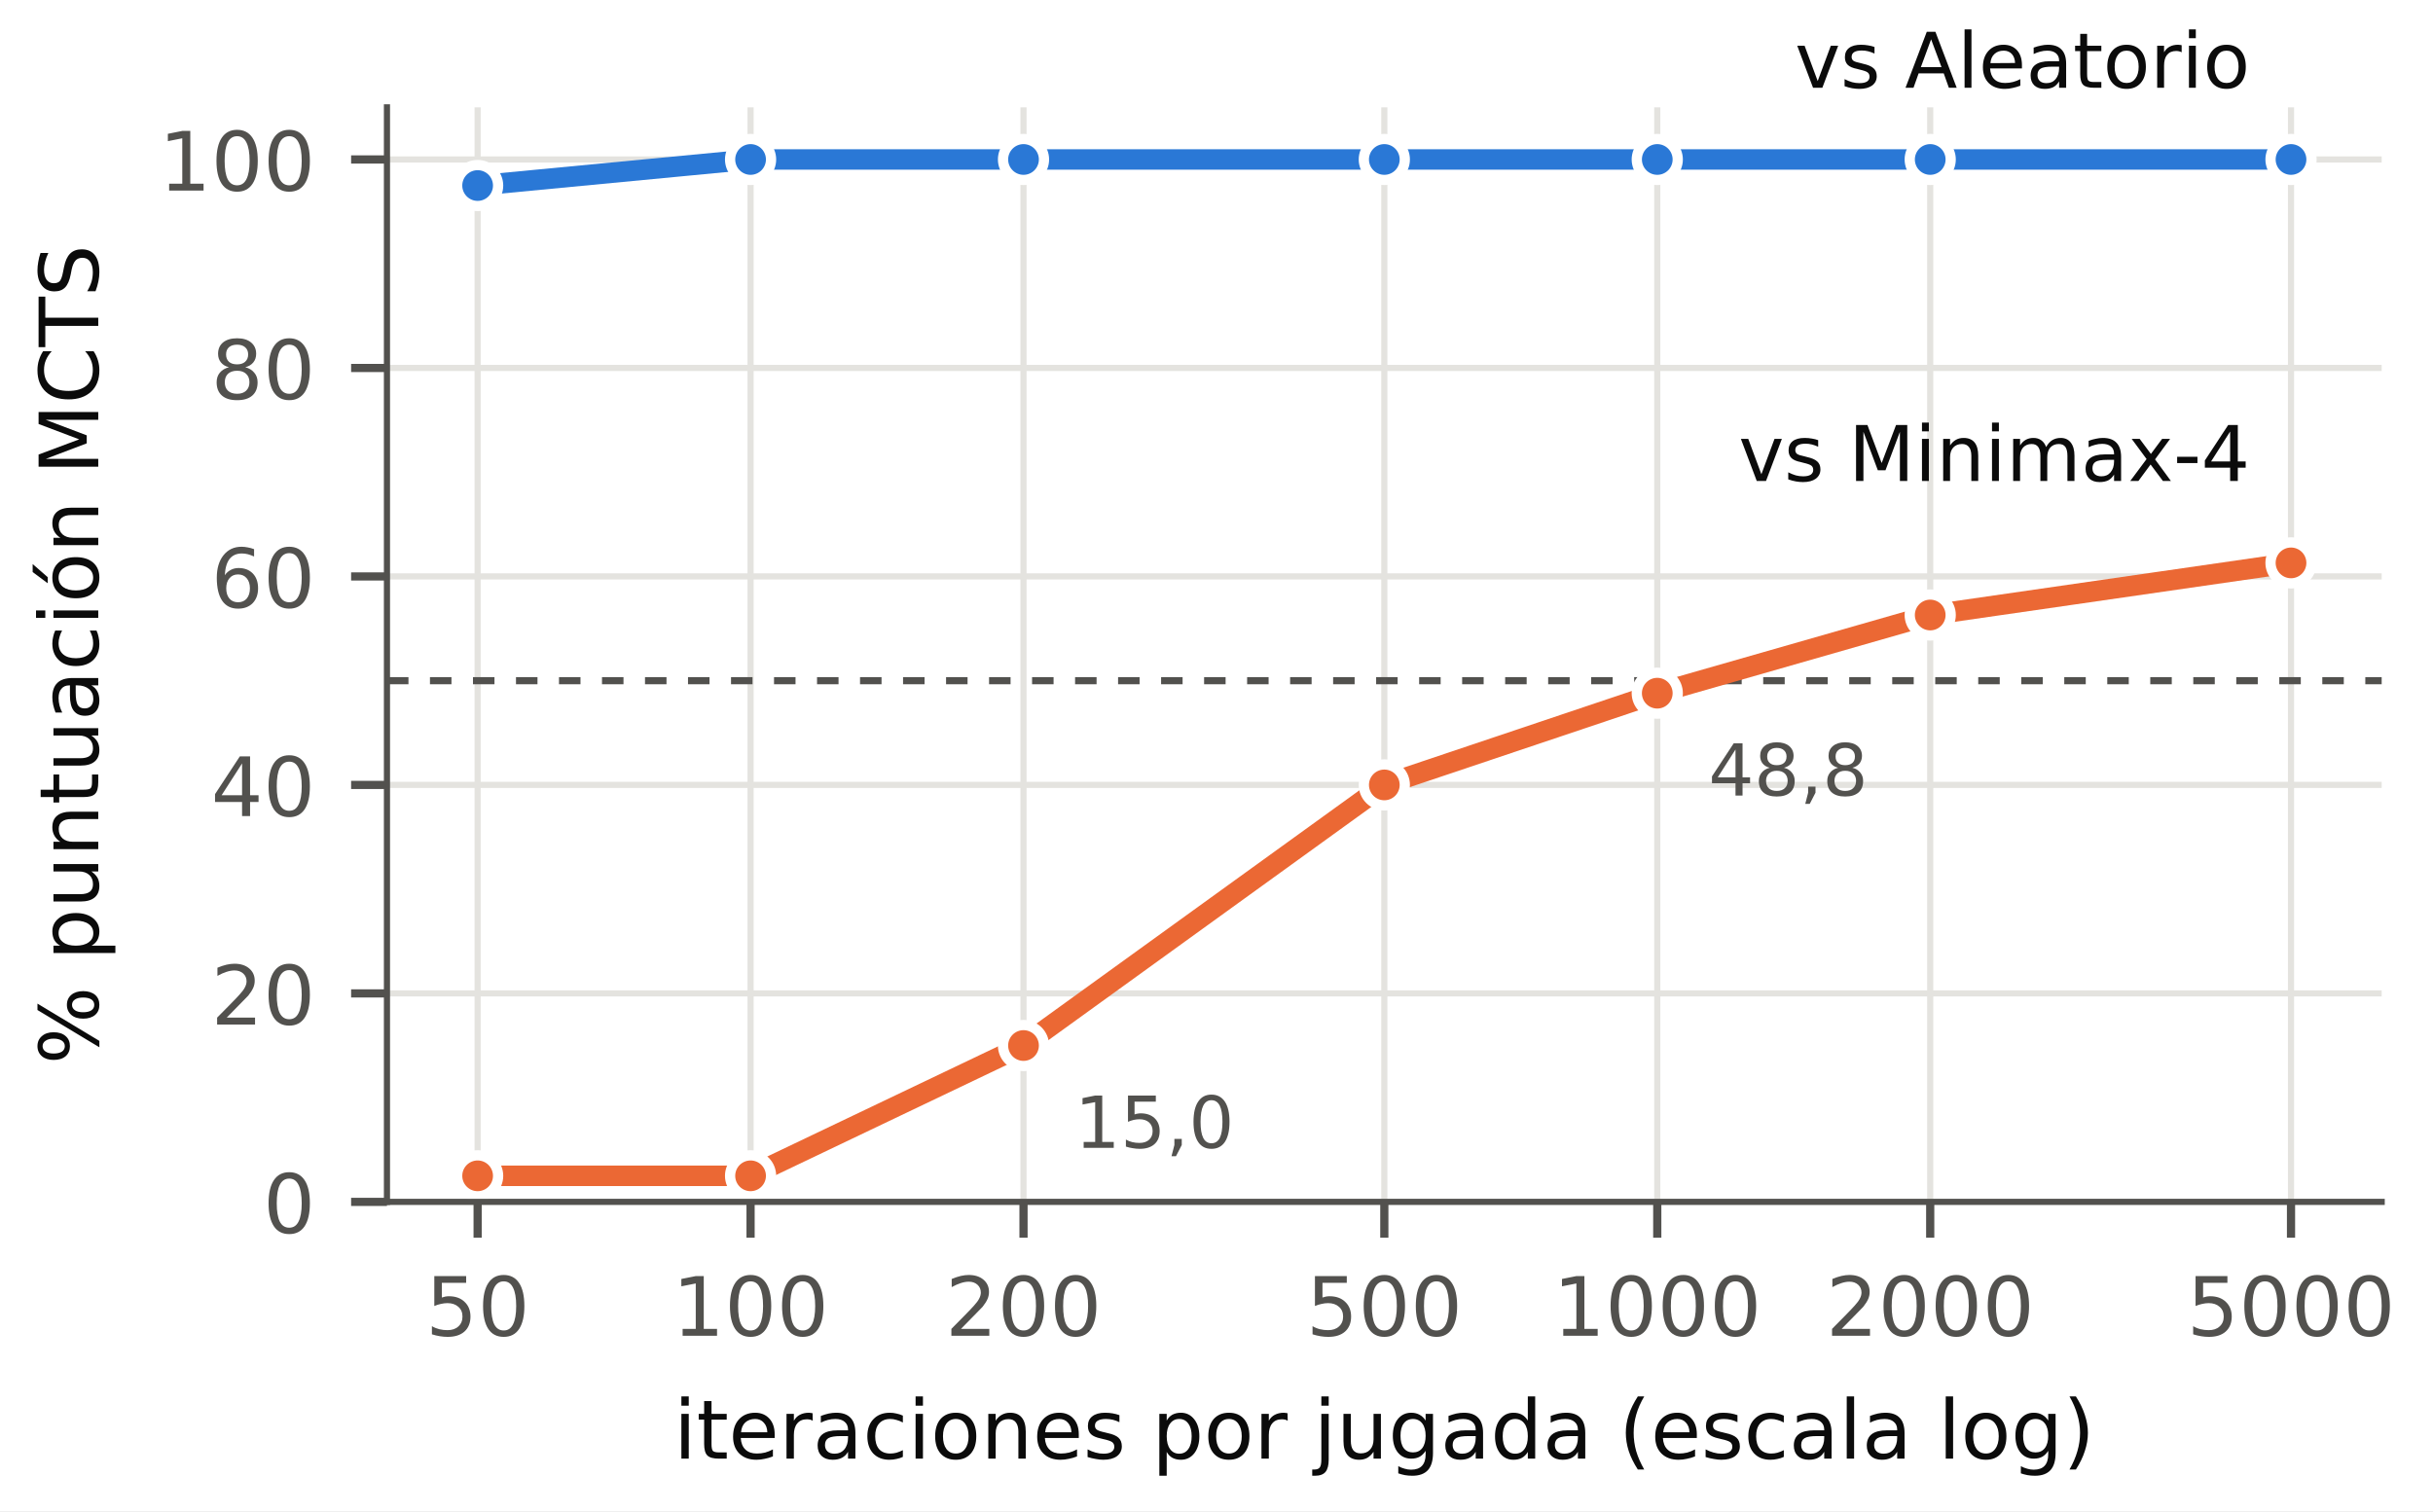
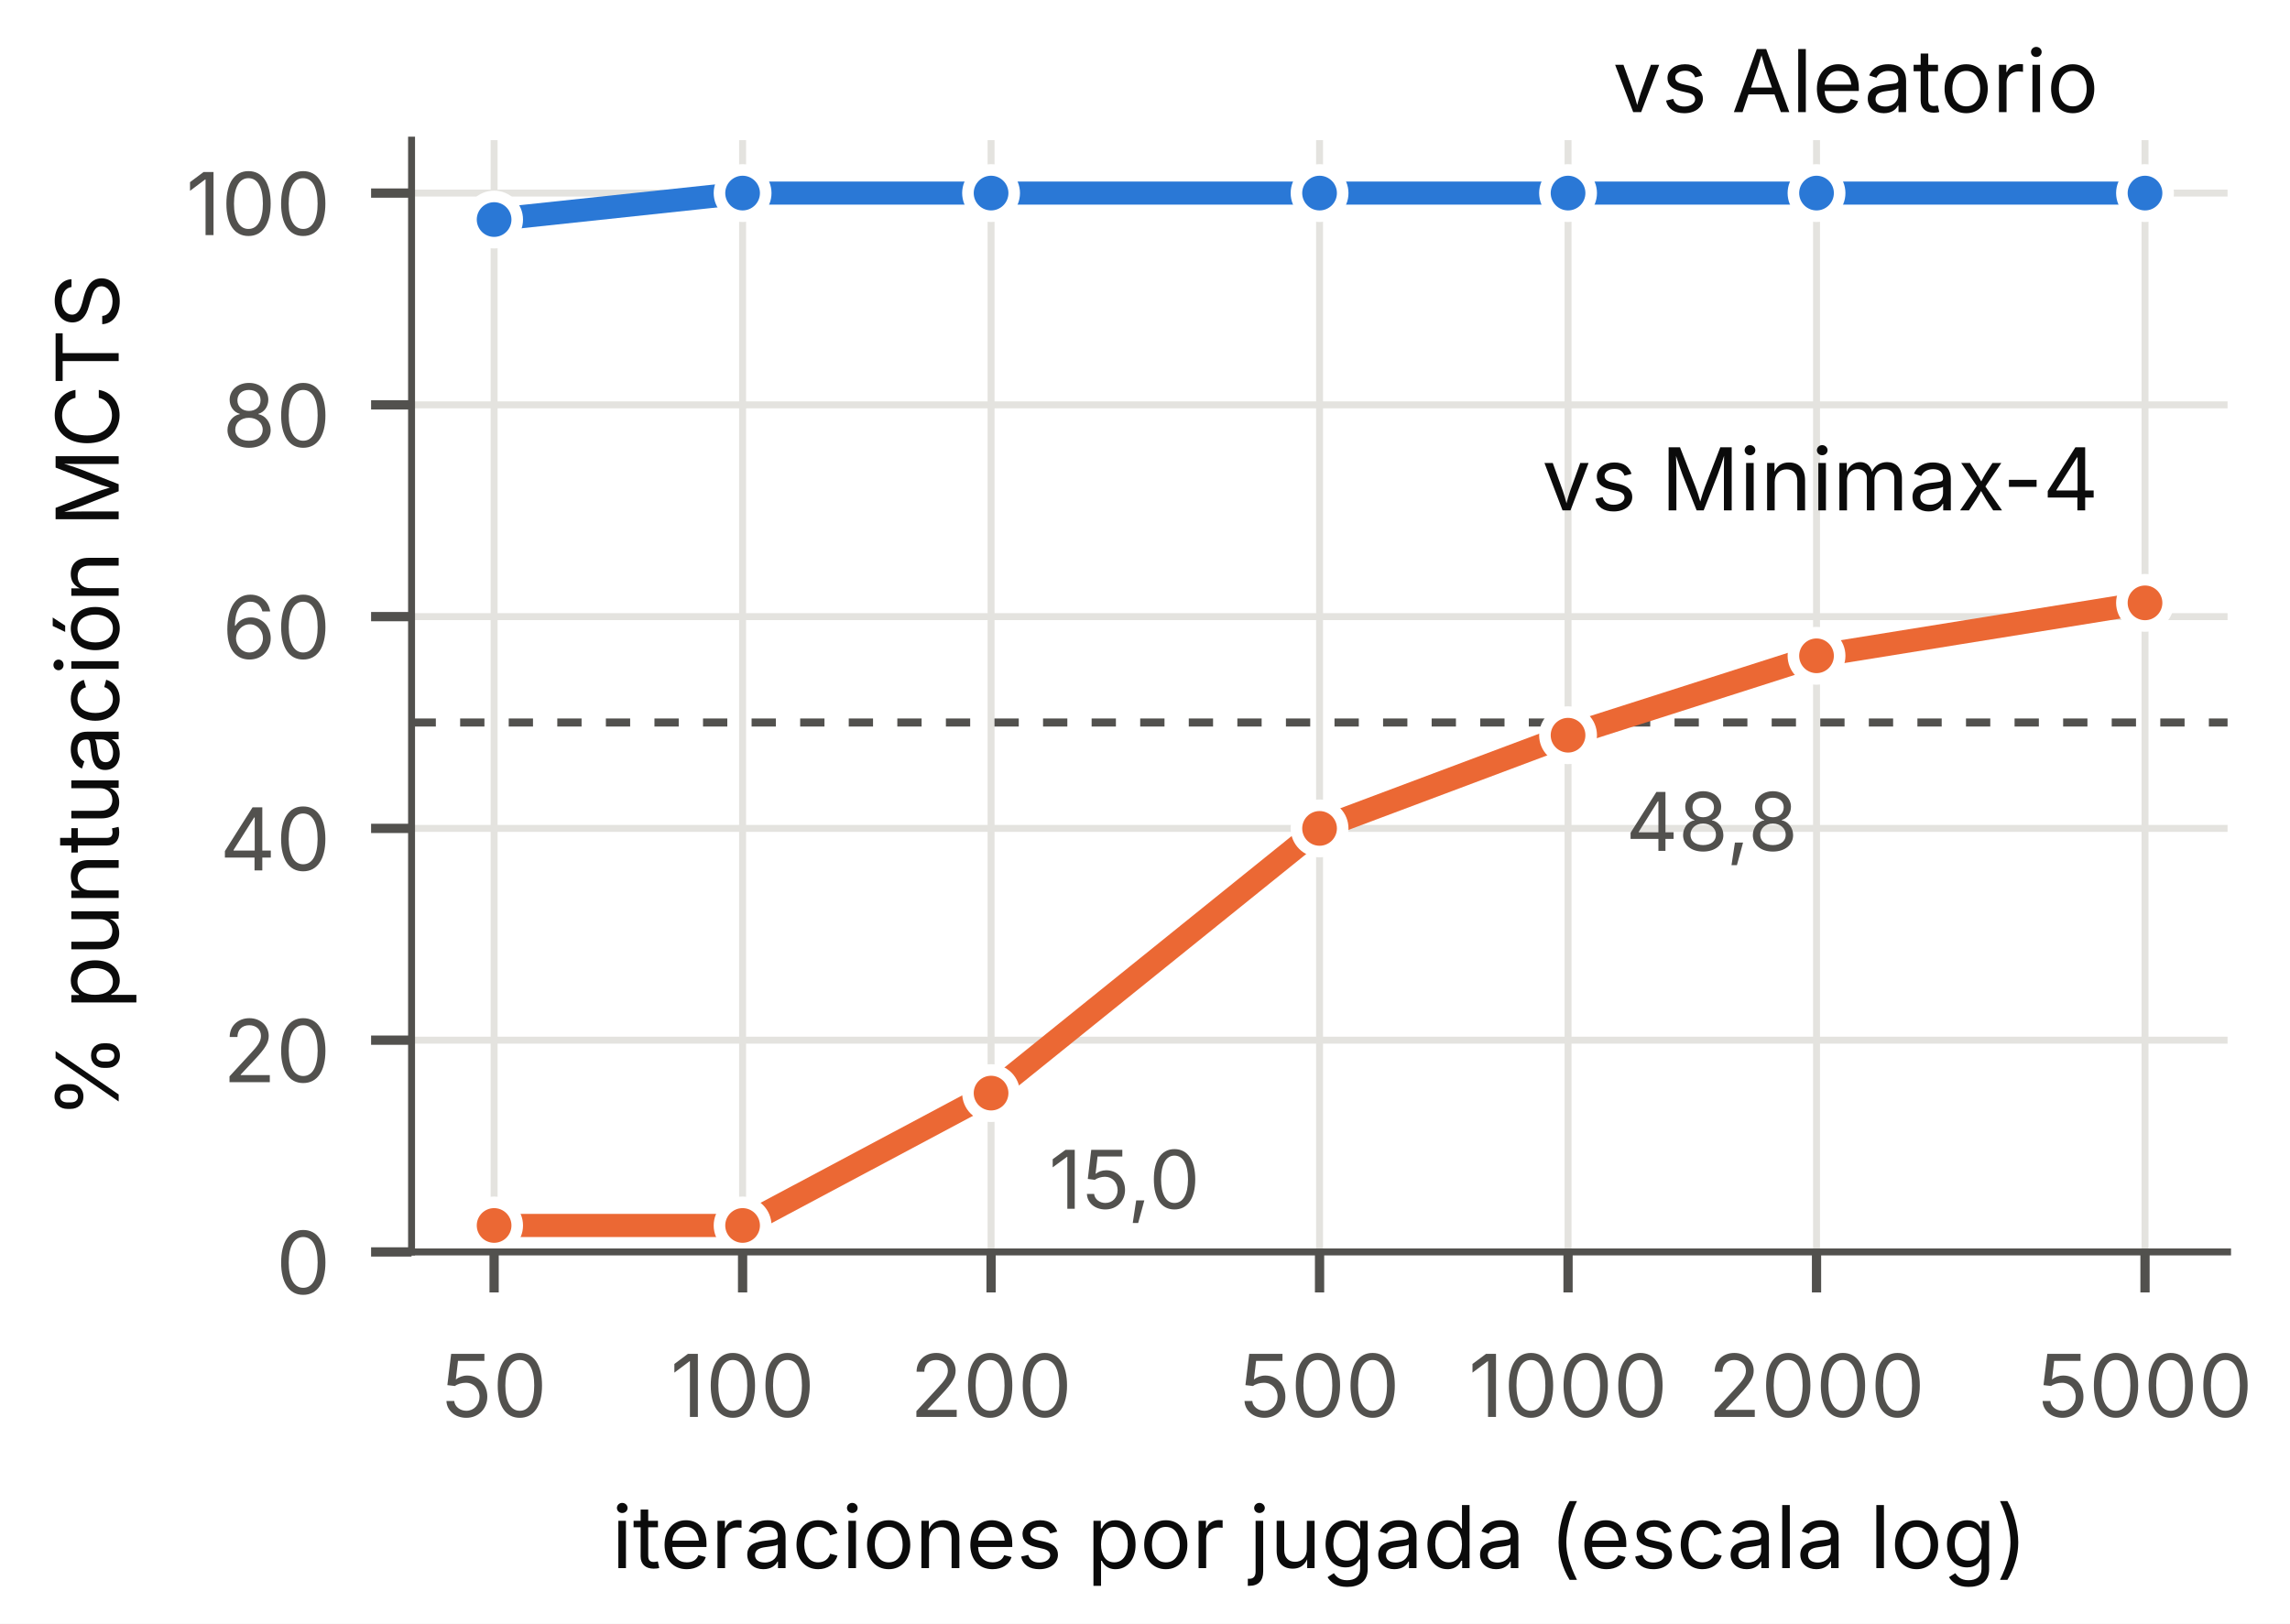
- <svg xmlns="http://www.w3.org/2000/svg" xmlns:xlink="http://www.w3.org/1999/xlink" width="237.6pt" height="147.6pt" viewBox="0 0 237.6 147.6" version="1.1">
+ <svg xmlns="http://www.w3.org/2000/svg" xmlns:xlink="http://www.w3.org/1999/xlink" width="198pt" height="140.4pt" viewBox="0 0 198 140.4" version="1.1">
  <defs>
    <style type="text/css">*{stroke-linejoin: round; stroke-linecap: butt}</style>
  </defs>
  <g id="figure_1">
    <g id="patch_1">
-       <path d="M 0 147.6  L 237.6 147.6  L 237.6 0  L 0 0  z " style="fill: #ffffff" />
+       <path d="M 0 140.4  L 198 140.4  L 198 0  L 0 0  z " style="fill: #ffffff" />
    </g>
    <g id="axes_1">
      <g id="patch_2">
-         <path d="M 37.789 117.4  L 232.589 117.4  L 232.589 10.486  L 37.789 10.486  z " style="fill: #ffffff" />
+         <path d="M 35.585 108.251  L 192.601 108.251  L 192.601 12.118  L 35.585 12.118  z " style="fill: #ffffff" />
      </g>
      <g id="matplotlib.axis_1">
        <g id="xtick_1">
          <g id="line2d_1">
-             <path d="M 46.644 117.4  L 46.644 10.486  " clip-path="url(#pa2c0abf010)" style="fill: none; stroke: #e4e3df; stroke-width: 0.6; stroke-linecap: square" />
+             <path d="M 42.722 108.251  L 42.722 12.118  " clip-path="url(#p1fe5bb98a4)" style="fill: none; stroke: #e4e3df; stroke-width: 0.6; stroke-linecap: square" />
          </g>
          <g id="line2d_2">
            <defs>
-               <path id="m7f99527462" d="M 0 0  L 0 3.5  " style="stroke: #52514e; stroke-width: 0.8" />
+               <path id="m5889e5d2ed" d="M 0 0  L 0 3.5  " style="stroke: #52514e; stroke-width: 0.8" />
            </defs>
            <g>
-               <use xlink:href="#m7f99527462" x="46.644" y="117.4" style="fill: #52514e; stroke: #52514e; stroke-width: 0.8" />
+               <use xlink:href="#m5889e5d2ed" x="42.722" y="108.251" style="fill: #52514e; stroke: #52514e; stroke-width: 0.8" />
            </g>
          </g>
          <g id="text_1">
-             <text style="font-size: 8px; font-family: 'DejaVu Sans'; text-anchor: middle; fill: #52514e" x="46.644" y="130.478" transform="rotate(-0 46.64389 130.4781)">50</text>
+             <text style="font-size: 7.5px; font-family: 'Inter'; text-anchor: middle; fill: #52514e" x="42.722" y="122.516" transform="rotate(-0 42.72181 122.5162)">50</text>
          </g>
        </g>
        <g id="xtick_2">
          <g id="line2d_3">
-             <path d="M 73.299 117.4  L 73.299 10.486  " clip-path="url(#pa2c0abf010)" style="fill: none; stroke: #e4e3df; stroke-width: 0.6; stroke-linecap: square" />
+             <path d="M 64.207 108.251  L 64.207 12.118  " clip-path="url(#p1fe5bb98a4)" style="fill: none; stroke: #e4e3df; stroke-width: 0.6; stroke-linecap: square" />
          </g>
          <g id="line2d_4">
            <g>
-               <use xlink:href="#m7f99527462" x="73.299" y="117.4" style="fill: #52514e; stroke: #52514e; stroke-width: 0.8" />
+               <use xlink:href="#m5889e5d2ed" x="64.207" y="108.251" style="fill: #52514e; stroke: #52514e; stroke-width: 0.8" />
            </g>
          </g>
          <g id="text_2">
-             <text style="font-size: 8px; font-family: 'DejaVu Sans'; text-anchor: middle; fill: #52514e" x="73.299" y="130.478" transform="rotate(-0 73.29864 130.4781)">100</text>
+             <text style="font-size: 7.5px; font-family: 'Inter'; text-anchor: middle; fill: #52514e" x="64.207" y="122.516" transform="rotate(-0 64.20662 122.5162)">100</text>
          </g>
        </g>
        <g id="xtick_3">
          <g id="line2d_5">
-             <path d="M 99.953 117.4  L 99.953 10.486  " clip-path="url(#pa2c0abf010)" style="fill: none; stroke: #e4e3df; stroke-width: 0.6; stroke-linecap: square" />
+             <path d="M 85.691 108.251  L 85.691 12.118  " clip-path="url(#p1fe5bb98a4)" style="fill: none; stroke: #e4e3df; stroke-width: 0.6; stroke-linecap: square" />
          </g>
          <g id="line2d_6">
            <g>
-               <use xlink:href="#m7f99527462" x="99.953" y="117.4" style="fill: #52514e; stroke: #52514e; stroke-width: 0.8" />
+               <use xlink:href="#m5889e5d2ed" x="85.691" y="108.251" style="fill: #52514e; stroke: #52514e; stroke-width: 0.8" />
            </g>
          </g>
          <g id="text_3">
-             <text style="font-size: 8px; font-family: 'DejaVu Sans'; text-anchor: middle; fill: #52514e" x="99.953" y="130.478" transform="rotate(-0 99.9534 130.4781)">200</text>
+             <text style="font-size: 7.5px; font-family: 'Inter'; text-anchor: middle; fill: #52514e" x="85.691" y="122.516" transform="rotate(-0 85.69144 122.5162)">200</text>
          </g>
        </g>
        <g id="xtick_4">
          <g id="line2d_7">
-             <path d="M 135.189 117.4  L 135.189 10.486  " clip-path="url(#pa2c0abf010)" style="fill: none; stroke: #e4e3df; stroke-width: 0.6; stroke-linecap: square" />
+             <path d="M 114.093 108.251  L 114.093 12.118  " clip-path="url(#p1fe5bb98a4)" style="fill: none; stroke: #e4e3df; stroke-width: 0.6; stroke-linecap: square" />
          </g>
          <g id="line2d_8">
            <g>
-               <use xlink:href="#m7f99527462" x="135.189" y="117.4" style="fill: #52514e; stroke: #52514e; stroke-width: 0.8" />
+               <use xlink:href="#m5889e5d2ed" x="114.093" y="108.251" style="fill: #52514e; stroke: #52514e; stroke-width: 0.8" />
            </g>
          </g>
          <g id="text_4">
-             <text style="font-size: 8px; font-family: 'DejaVu Sans'; text-anchor: middle; fill: #52514e" x="135.189" y="130.478" transform="rotate(-0 135.1891 130.4781)">500</text>
+             <text style="font-size: 7.5px; font-family: 'Inter'; text-anchor: middle; fill: #52514e" x="114.093" y="122.516" transform="rotate(-0 114.0928 122.5162)">500</text>
          </g>
        </g>
        <g id="xtick_5">
          <g id="line2d_9">
-             <path d="M 161.844 117.4  L 161.844 10.486  " clip-path="url(#pa2c0abf010)" style="fill: none; stroke: #e4e3df; stroke-width: 0.6; stroke-linecap: square" />
+             <path d="M 135.578 108.251  L 135.578 12.118  " clip-path="url(#p1fe5bb98a4)" style="fill: none; stroke: #e4e3df; stroke-width: 0.6; stroke-linecap: square" />
          </g>
          <g id="line2d_10">
            <g>
-               <use xlink:href="#m7f99527462" x="161.844" y="117.4" style="fill: #52514e; stroke: #52514e; stroke-width: 0.8" />
+               <use xlink:href="#m5889e5d2ed" x="135.578" y="108.251" style="fill: #52514e; stroke: #52514e; stroke-width: 0.8" />
            </g>
          </g>
          <g id="text_5">
-             <text style="font-size: 8px; font-family: 'DejaVu Sans'; text-anchor: middle; fill: #52514e" x="161.844" y="130.478" transform="rotate(-0 161.8438 130.4781)">1000</text>
+             <text style="font-size: 7.5px; font-family: 'Inter'; text-anchor: middle; fill: #52514e" x="135.578" y="122.516" transform="rotate(-0 135.5776 122.5162)">1000</text>
          </g>
        </g>
        <g id="xtick_6">
          <g id="line2d_11">
-             <path d="M 188.499 117.4  L 188.499 10.486  " clip-path="url(#pa2c0abf010)" style="fill: none; stroke: #e4e3df; stroke-width: 0.6; stroke-linecap: square" />
+             <path d="M 157.062 108.251  L 157.062 12.118  " clip-path="url(#p1fe5bb98a4)" style="fill: none; stroke: #e4e3df; stroke-width: 0.6; stroke-linecap: square" />
          </g>
          <g id="line2d_12">
            <g>
-               <use xlink:href="#m7f99527462" x="188.499" y="117.4" style="fill: #52514e; stroke: #52514e; stroke-width: 0.8" />
+               <use xlink:href="#m5889e5d2ed" x="157.062" y="108.251" style="fill: #52514e; stroke: #52514e; stroke-width: 0.8" />
            </g>
          </g>
          <g id="text_6">
-             <text style="font-size: 8px; font-family: 'DejaVu Sans'; text-anchor: middle; fill: #52514e" x="188.499" y="130.478" transform="rotate(-0 188.4986 130.4781)">2000</text>
+             <text style="font-size: 7.5px; font-family: 'Inter'; text-anchor: middle; fill: #52514e" x="157.062" y="122.516" transform="rotate(-0 157.0625 122.5162)">2000</text>
          </g>
        </g>
        <g id="xtick_7">
          <g id="line2d_13">
-             <path d="M 223.734 117.4  L 223.734 10.486  " clip-path="url(#pa2c0abf010)" style="fill: none; stroke: #e4e3df; stroke-width: 0.6; stroke-linecap: square" />
+             <path d="M 185.464 108.251  L 185.464 12.118  " clip-path="url(#p1fe5bb98a4)" style="fill: none; stroke: #e4e3df; stroke-width: 0.6; stroke-linecap: square" />
          </g>
          <g id="line2d_14">
            <g>
-               <use xlink:href="#m7f99527462" x="223.734" y="117.4" style="fill: #52514e; stroke: #52514e; stroke-width: 0.8" />
+               <use xlink:href="#m5889e5d2ed" x="185.464" y="108.251" style="fill: #52514e; stroke: #52514e; stroke-width: 0.8" />
            </g>
          </g>
          <g id="text_7">
-             <text style="font-size: 8px; font-family: 'DejaVu Sans'; text-anchor: middle; fill: #52514e" x="223.734" y="130.478" transform="rotate(-0 223.7342 130.4781)">5000</text>
+             <text style="font-size: 7.5px; font-family: 'Inter'; text-anchor: middle; fill: #52514e" x="185.464" y="122.516" transform="rotate(-0 185.4638 122.5162)">5000</text>
          </g>
        </g>
        <g id="text_8">
-           <text style="font-size: 8px; font-family: 'DejaVu Sans'; text-anchor: middle; fill: #0b0b0b" x="135.189" y="142.479" transform="rotate(-0 135.1891 142.4787)">iteraciones por jugada (escala log)</text>
+           <text style="font-size: 7.5px; font-family: 'Inter'; text-anchor: middle; fill: #0b0b0b" x="114.093" y="135.591" transform="rotate(-0 114.0928 135.5909)">iteraciones por jugada (escala log)</text>
        </g>
      </g>
      <g id="matplotlib.axis_2">
        <g id="ytick_1">
          <g id="line2d_15">
-             <path d="M 37.789 117.4  L 232.589 117.4  " clip-path="url(#pa2c0abf010)" style="fill: none; stroke: #e4e3df; stroke-width: 0.6; stroke-linecap: square" />
+             <path d="M 35.585 108.251  L 192.601 108.251  " clip-path="url(#p1fe5bb98a4)" style="fill: none; stroke: #e4e3df; stroke-width: 0.6; stroke-linecap: square" />
          </g>
          <g id="line2d_16">
            <defs>
-               <path id="m70664362e9" d="M 0 0  L -3.5 0  " style="stroke: #52514e; stroke-width: 0.8" />
+               <path id="maf76735869" d="M 0 0  L -3.5 0  " style="stroke: #52514e; stroke-width: 0.8" />
            </defs>
            <g>
-               <use xlink:href="#m70664362e9" x="37.789" y="117.4" style="fill: #52514e; stroke: #52514e; stroke-width: 0.8" />
+               <use xlink:href="#maf76735869" x="35.585" y="108.251" style="fill: #52514e; stroke: #52514e; stroke-width: 0.8" />
            </g>
          </g>
          <g id="text_9">
-             <text style="font-size: 8px; font-family: 'DejaVu Sans'; text-anchor: end; fill: #52514e" x="30.789" y="120.439" transform="rotate(-0 30.78937 120.4391)">0</text>
+             <text style="font-size: 7.5px; font-family: 'Inter'; text-anchor: end; fill: #52514e" x="28.585" y="111.883" transform="rotate(-0 28.58471 111.8834)">0</text>
          </g>
        </g>
        <g id="ytick_2">
          <g id="line2d_17">
-             <path d="M 37.789 97.035  L 232.589 97.035  " clip-path="url(#pa2c0abf010)" style="fill: none; stroke: #e4e3df; stroke-width: 0.6; stroke-linecap: square" />
+             <path d="M 35.585 89.94  L 192.601 89.94  " clip-path="url(#p1fe5bb98a4)" style="fill: none; stroke: #e4e3df; stroke-width: 0.6; stroke-linecap: square" />
          </g>
          <g id="line2d_18">
            <g>
-               <use xlink:href="#m70664362e9" x="37.789" y="97.035" style="fill: #52514e; stroke: #52514e; stroke-width: 0.8" />
+               <use xlink:href="#maf76735869" x="35.585" y="89.94" style="fill: #52514e; stroke: #52514e; stroke-width: 0.8" />
            </g>
          </g>
          <g id="text_10">
-             <text style="font-size: 8px; font-family: 'DejaVu Sans'; text-anchor: end; fill: #52514e" x="30.789" y="100.075" transform="rotate(-0 30.78937 100.0745)">20</text>
+             <text style="font-size: 7.5px; font-family: 'Inter'; text-anchor: end; fill: #52514e" x="28.585" y="93.572" transform="rotate(-0 28.58471 93.57236)">20</text>
          </g>
        </g>
        <g id="ytick_3">
          <g id="line2d_19">
-             <path d="M 37.789 76.671  L 232.589 76.671  " clip-path="url(#pa2c0abf010)" style="fill: none; stroke: #e4e3df; stroke-width: 0.6; stroke-linecap: square" />
+             <path d="M 35.585 71.629  L 192.601 71.629  " clip-path="url(#p1fe5bb98a4)" style="fill: none; stroke: #e4e3df; stroke-width: 0.6; stroke-linecap: square" />
          </g>
          <g id="line2d_20">
            <g>
-               <use xlink:href="#m70664362e9" x="37.789" y="76.671" style="fill: #52514e; stroke: #52514e; stroke-width: 0.8" />
+               <use xlink:href="#maf76735869" x="35.585" y="71.629" style="fill: #52514e; stroke: #52514e; stroke-width: 0.8" />
            </g>
          </g>
          <g id="text_11">
-             <text style="font-size: 8px; font-family: 'DejaVu Sans'; text-anchor: end; fill: #52514e" x="30.789" y="79.71" transform="rotate(-0 30.78937 79.71001)">40</text>
+             <text style="font-size: 7.5px; font-family: 'Inter'; text-anchor: end; fill: #52514e" x="28.585" y="75.261" transform="rotate(-0 28.58471 75.26132)">40</text>
          </g>
        </g>
        <g id="ytick_4">
          <g id="line2d_21">
-             <path d="M 37.789 56.306  L 232.589 56.306  " clip-path="url(#pa2c0abf010)" style="fill: none; stroke: #e4e3df; stroke-width: 0.6; stroke-linecap: square" />
+             <path d="M 35.585 53.317  L 192.601 53.317  " clip-path="url(#p1fe5bb98a4)" style="fill: none; stroke: #e4e3df; stroke-width: 0.6; stroke-linecap: square" />
          </g>
          <g id="line2d_22">
            <g>
-               <use xlink:href="#m70664362e9" x="37.789" y="56.306" style="fill: #52514e; stroke: #52514e; stroke-width: 0.8" />
+               <use xlink:href="#maf76735869" x="35.585" y="53.317" style="fill: #52514e; stroke: #52514e; stroke-width: 0.8" />
            </g>
          </g>
          <g id="text_12">
-             <text style="font-size: 8px; font-family: 'DejaVu Sans'; text-anchor: end; fill: #52514e" x="30.789" y="59.345" transform="rotate(-0 30.78937 59.34549)">60</text>
+             <text style="font-size: 7.5px; font-family: 'Inter'; text-anchor: end; fill: #52514e" x="28.585" y="56.95" transform="rotate(-0 28.58471 56.95028)">60</text>
          </g>
        </g>
        <g id="ytick_5">
          <g id="line2d_23">
-             <path d="M 37.789 35.942  L 232.589 35.942  " clip-path="url(#pa2c0abf010)" style="fill: none; stroke: #e4e3df; stroke-width: 0.6; stroke-linecap: square" />
+             <path d="M 35.585 35.006  L 192.601 35.006  " clip-path="url(#p1fe5bb98a4)" style="fill: none; stroke: #e4e3df; stroke-width: 0.6; stroke-linecap: square" />
          </g>
          <g id="line2d_24">
            <g>
-               <use xlink:href="#m70664362e9" x="37.789" y="35.942" style="fill: #52514e; stroke: #52514e; stroke-width: 0.8" />
+               <use xlink:href="#maf76735869" x="35.585" y="35.006" style="fill: #52514e; stroke: #52514e; stroke-width: 0.8" />
            </g>
          </g>
          <g id="text_13">
-             <text style="font-size: 8px; font-family: 'DejaVu Sans'; text-anchor: end; fill: #52514e" x="30.789" y="38.981" transform="rotate(-0 30.78937 38.98096)">80</text>
+             <text style="font-size: 7.5px; font-family: 'Inter'; text-anchor: end; fill: #52514e" x="28.585" y="38.639" transform="rotate(-0 28.58471 38.63924)">80</text>
          </g>
        </g>
        <g id="ytick_6">
          <g id="line2d_25">
-             <path d="M 37.789 15.577  L 232.589 15.577  " clip-path="url(#pa2c0abf010)" style="fill: none; stroke: #e4e3df; stroke-width: 0.6; stroke-linecap: square" />
+             <path d="M 35.585 16.695  L 192.601 16.695  " clip-path="url(#p1fe5bb98a4)" style="fill: none; stroke: #e4e3df; stroke-width: 0.6; stroke-linecap: square" />
          </g>
          <g id="line2d_26">
            <g>
-               <use xlink:href="#m70664362e9" x="37.789" y="15.577" style="fill: #52514e; stroke: #52514e; stroke-width: 0.8" />
+               <use xlink:href="#maf76735869" x="35.585" y="16.695" style="fill: #52514e; stroke: #52514e; stroke-width: 0.8" />
            </g>
          </g>
          <g id="text_14">
-             <text style="font-size: 8px; font-family: 'DejaVu Sans'; text-anchor: end; fill: #52514e" x="30.789" y="18.616" transform="rotate(-0 30.78937 18.61644)">100</text>
+             <text style="font-size: 7.5px; font-family: 'Inter'; text-anchor: end; fill: #52514e" x="28.585" y="20.328" transform="rotate(-0 28.58471 20.3282)">100</text>
          </g>
        </g>
        <g id="text_15">
-           <text style="font-size: 8px; font-family: 'DejaVu Sans'; text-anchor: middle; fill: #0b0b0b" x="9.598" y="63.943" transform="rotate(-90 9.5975 63.94312)">% puntuación MCTS</text>
+           <text style="font-size: 7.5px; font-family: 'Inter'; text-anchor: middle; fill: #0b0b0b" x="10.261" y="60.184" transform="rotate(-90 10.26117 60.18411)">% puntuación MCTS</text>
        </g>
      </g>
      <g id="line2d_27">
-         <path d="M 37.789 66.489  L 232.589 66.489  " clip-path="url(#pa2c0abf010)" style="fill: none; stroke-dasharray: 2.1,2.1; stroke-dashoffset: 0; stroke: #52514e; stroke-width: 0.7" />
+         <path d="M 35.585 62.473  L 192.601 62.473  " clip-path="url(#p1fe5bb98a4)" style="fill: none; stroke-dasharray: 2.1,2.1; stroke-dashoffset: 0; stroke: #52514e; stroke-width: 0.7" />
      </g>
      <g id="line2d_28">
-         <path d="M 46.644 18.123  L 73.299 15.577  L 99.953 15.577  L 135.189 15.577  L 161.844 15.577  L 188.499 15.577  L 223.734 15.577  " clip-path="url(#pa2c0abf010)" style="fill: none; stroke: #2a78d6; stroke-width: 2; stroke-linecap: square" />
+         <path d="M 42.722 18.984  L 64.207 16.695  L 85.691 16.695  L 114.093 16.695  L 135.578 16.695  L 157.062 16.695  L 185.464 16.695  " clip-path="url(#p1fe5bb98a4)" style="fill: none; stroke: #2a78d6; stroke-width: 2; stroke-linecap: square" />
        <defs>
-           <path id="mf0f22c0d30" d="M 0 2  C 0.53 2 1.039 1.789 1.414 1.414  C 1.789 1.039 2 0.53 2 0  C 2 -0.53 1.789 -1.039 1.414 -1.414  C 1.039 -1.789 0.53 -2 0 -2  C -0.53 -2 -1.039 -1.789 -1.414 -1.414  C -1.789 -1.039 -2 -0.53 -2 0  C -2 0.53 -1.789 1.039 -1.414 1.414  C -1.039 1.789 -0.53 2 0 2  z " style="stroke: #ffffff" />
+           <path id="md3289a7991" d="M 0 2  C 0.53 2 1.039 1.789 1.414 1.414  C 1.789 1.039 2 0.53 2 0  C 2 -0.53 1.789 -1.039 1.414 -1.414  C 1.039 -1.789 0.53 -2 0 -2  C -0.53 -2 -1.039 -1.789 -1.414 -1.414  C -1.789 -1.039 -2 -0.53 -2 0  C -2 0.53 -1.789 1.039 -1.414 1.414  C -1.039 1.789 -0.53 2 0 2  z " style="stroke: #ffffff" />
        </defs>
-         <g clip-path="url(#pa2c0abf010)">
-           <use xlink:href="#mf0f22c0d30" x="46.644" y="18.123" style="fill: #2a78d6; stroke: #ffffff" />
-           <use xlink:href="#mf0f22c0d30" x="73.299" y="15.577" style="fill: #2a78d6; stroke: #ffffff" />
-           <use xlink:href="#mf0f22c0d30" x="99.953" y="15.577" style="fill: #2a78d6; stroke: #ffffff" />
-           <use xlink:href="#mf0f22c0d30" x="135.189" y="15.577" style="fill: #2a78d6; stroke: #ffffff" />
-           <use xlink:href="#mf0f22c0d30" x="161.844" y="15.577" style="fill: #2a78d6; stroke: #ffffff" />
-           <use xlink:href="#mf0f22c0d30" x="188.499" y="15.577" style="fill: #2a78d6; stroke: #ffffff" />
-           <use xlink:href="#mf0f22c0d30" x="223.734" y="15.577" style="fill: #2a78d6; stroke: #ffffff" />
+         <g clip-path="url(#p1fe5bb98a4)">
+           <use xlink:href="#md3289a7991" x="42.722" y="18.984" style="fill: #2a78d6; stroke: #ffffff" />
+           <use xlink:href="#md3289a7991" x="64.207" y="16.695" style="fill: #2a78d6; stroke: #ffffff" />
+           <use xlink:href="#md3289a7991" x="85.691" y="16.695" style="fill: #2a78d6; stroke: #ffffff" />
+           <use xlink:href="#md3289a7991" x="114.093" y="16.695" style="fill: #2a78d6; stroke: #ffffff" />
+           <use xlink:href="#md3289a7991" x="135.578" y="16.695" style="fill: #2a78d6; stroke: #ffffff" />
+           <use xlink:href="#md3289a7991" x="157.062" y="16.695" style="fill: #2a78d6; stroke: #ffffff" />
+           <use xlink:href="#md3289a7991" x="185.464" y="16.695" style="fill: #2a78d6; stroke: #ffffff" />
        </g>
      </g>
      <g id="line2d_29">
-         <path d="M 46.644 114.854  L 73.299 114.854  L 99.953 102.127  L 135.189 76.671  L 161.844 67.711  L 188.499 60.074  L 223.734 54.983  " clip-path="url(#pa2c0abf010)" style="fill: none; stroke: #eb6834; stroke-width: 2; stroke-linecap: square" />
+         <path d="M 42.722 105.962  L 64.207 105.962  L 85.691 94.517  L 114.093 71.629  L 135.578 63.572  L 157.062 56.705  L 185.464 52.127  " clip-path="url(#p1fe5bb98a4)" style="fill: none; stroke: #eb6834; stroke-width: 2; stroke-linecap: square" />
        <defs>
-           <path id="m8d0d3c93f8" d="M 0 2  C 0.53 2 1.039 1.789 1.414 1.414  C 1.789 1.039 2 0.53 2 0  C 2 -0.53 1.789 -1.039 1.414 -1.414  C 1.039 -1.789 0.53 -2 0 -2  C -0.53 -2 -1.039 -1.789 -1.414 -1.414  C -1.789 -1.039 -2 -0.53 -2 0  C -2 0.53 -1.789 1.039 -1.414 1.414  C -1.039 1.789 -0.53 2 0 2  z " style="stroke: #ffffff" />
+           <path id="me3f0b1eda6" d="M 0 2  C 0.53 2 1.039 1.789 1.414 1.414  C 1.789 1.039 2 0.53 2 0  C 2 -0.53 1.789 -1.039 1.414 -1.414  C 1.039 -1.789 0.53 -2 0 -2  C -0.53 -2 -1.039 -1.789 -1.414 -1.414  C -1.789 -1.039 -2 -0.53 -2 0  C -2 0.53 -1.789 1.039 -1.414 1.414  C -1.039 1.789 -0.53 2 0 2  z " style="stroke: #ffffff" />
        </defs>
-         <g clip-path="url(#pa2c0abf010)">
-           <use xlink:href="#m8d0d3c93f8" x="46.644" y="114.854" style="fill: #eb6834; stroke: #ffffff" />
-           <use xlink:href="#m8d0d3c93f8" x="73.299" y="114.854" style="fill: #eb6834; stroke: #ffffff" />
-           <use xlink:href="#m8d0d3c93f8" x="99.953" y="102.127" style="fill: #eb6834; stroke: #ffffff" />
-           <use xlink:href="#m8d0d3c93f8" x="135.189" y="76.671" style="fill: #eb6834; stroke: #ffffff" />
-           <use xlink:href="#m8d0d3c93f8" x="161.844" y="67.711" style="fill: #eb6834; stroke: #ffffff" />
-           <use xlink:href="#m8d0d3c93f8" x="188.499" y="60.074" style="fill: #eb6834; stroke: #ffffff" />
-           <use xlink:href="#m8d0d3c93f8" x="223.734" y="54.983" style="fill: #eb6834; stroke: #ffffff" />
+         <g clip-path="url(#p1fe5bb98a4)">
+           <use xlink:href="#me3f0b1eda6" x="42.722" y="105.962" style="fill: #eb6834; stroke: #ffffff" />
+           <use xlink:href="#me3f0b1eda6" x="64.207" y="105.962" style="fill: #eb6834; stroke: #ffffff" />
+           <use xlink:href="#me3f0b1eda6" x="85.691" y="94.517" style="fill: #eb6834; stroke: #ffffff" />
+           <use xlink:href="#me3f0b1eda6" x="114.093" y="71.629" style="fill: #eb6834; stroke: #ffffff" />
+           <use xlink:href="#me3f0b1eda6" x="135.578" y="63.572" style="fill: #eb6834; stroke: #ffffff" />
+           <use xlink:href="#me3f0b1eda6" x="157.062" y="56.705" style="fill: #eb6834; stroke: #ffffff" />
+           <use xlink:href="#me3f0b1eda6" x="185.464" y="52.127" style="fill: #eb6834; stroke: #ffffff" />
        </g>
      </g>
      <g id="patch_3">
-         <path d="M 37.789 117.4  L 37.789 10.486  " style="fill: none; stroke: #52514e; stroke-width: 0.6; stroke-linejoin: miter; stroke-linecap: square" />
+         <path d="M 35.585 108.251  L 35.585 12.118  " style="fill: none; stroke: #52514e; stroke-width: 0.6; stroke-linejoin: miter; stroke-linecap: square" />
      </g>
      <g id="patch_4">
-         <path d="M 37.789 117.4  L 232.589 117.4  " style="fill: none; stroke: #52514e; stroke-width: 0.6; stroke-linejoin: miter; stroke-linecap: square" />
+         <path d="M 35.585 108.251  L 192.601 108.251  " style="fill: none; stroke: #52514e; stroke-width: 0.6; stroke-linejoin: miter; stroke-linecap: square" />
      </g>
      <g id="text_16">
-         <text style="font-size: 7.5px; font-family: 'DejaVu Sans'; text-anchor: end; fill: #0b0b0b" x="219.734" y="8.577" transform="rotate(-0 219.7342 8.577374)">vs Aleatorio</text>
+         <text style="font-size: 7.5px; font-family: 'Inter'; text-anchor: end; fill: #0b0b0b" x="181.464" y="9.695" transform="rotate(-0 181.4638 9.695385)">vs Aleatorio</text>
      </g>
      <g id="text_17">
-         <text style="font-size: 7.5px; font-family: 'DejaVu Sans'; text-anchor: end; fill: #0b0b0b" x="219.734" y="46.983" transform="rotate(-0 219.7342 46.98273)">vs Minimax-4</text>
+         <text style="font-size: 7.5px; font-family: 'Inter'; text-anchor: end; fill: #0b0b0b" x="181.464" y="44.127" transform="rotate(-0 181.4638 44.12725)">vs Minimax-4</text>
      </g>
      <g id="text_18">
-         <text style="font-size: 7px; font-family: 'DejaVu Sans'; text-anchor: start; fill: #52514e" x="104.953" y="112.127" transform="rotate(-0 104.9534 112.1266)">15,0</text>
+         <text style="font-size: 7px; font-family: 'Inter'; text-anchor: start; fill: #52514e" x="90.691" y="104.517" transform="rotate(-0 90.69144 104.5173)">15,0</text>
      </g>
      <g id="text_19">
-         <text style="font-size: 7px; font-family: 'DejaVu Sans'; text-anchor: start; fill: #52514e" x="166.844" y="77.711" transform="rotate(-0 166.8438 77.71056)">48,8</text>
+         <text style="font-size: 7px; font-family: 'Inter'; text-anchor: start; fill: #52514e" x="140.578" y="73.572" transform="rotate(-0 140.5776 73.57165)">48,8</text>
      </g>
    </g>
  </g>
  <defs>
-     <clipPath id="pa2c0abf010">
-       <rect x="37.789" y="10.486" width="194.799" height="106.914" />
+     <clipPath id="p1fe5bb98a4">
+       <rect x="35.585" y="12.118" width="157.016" height="96.133" />
    </clipPath>
  </defs>
</svg>
